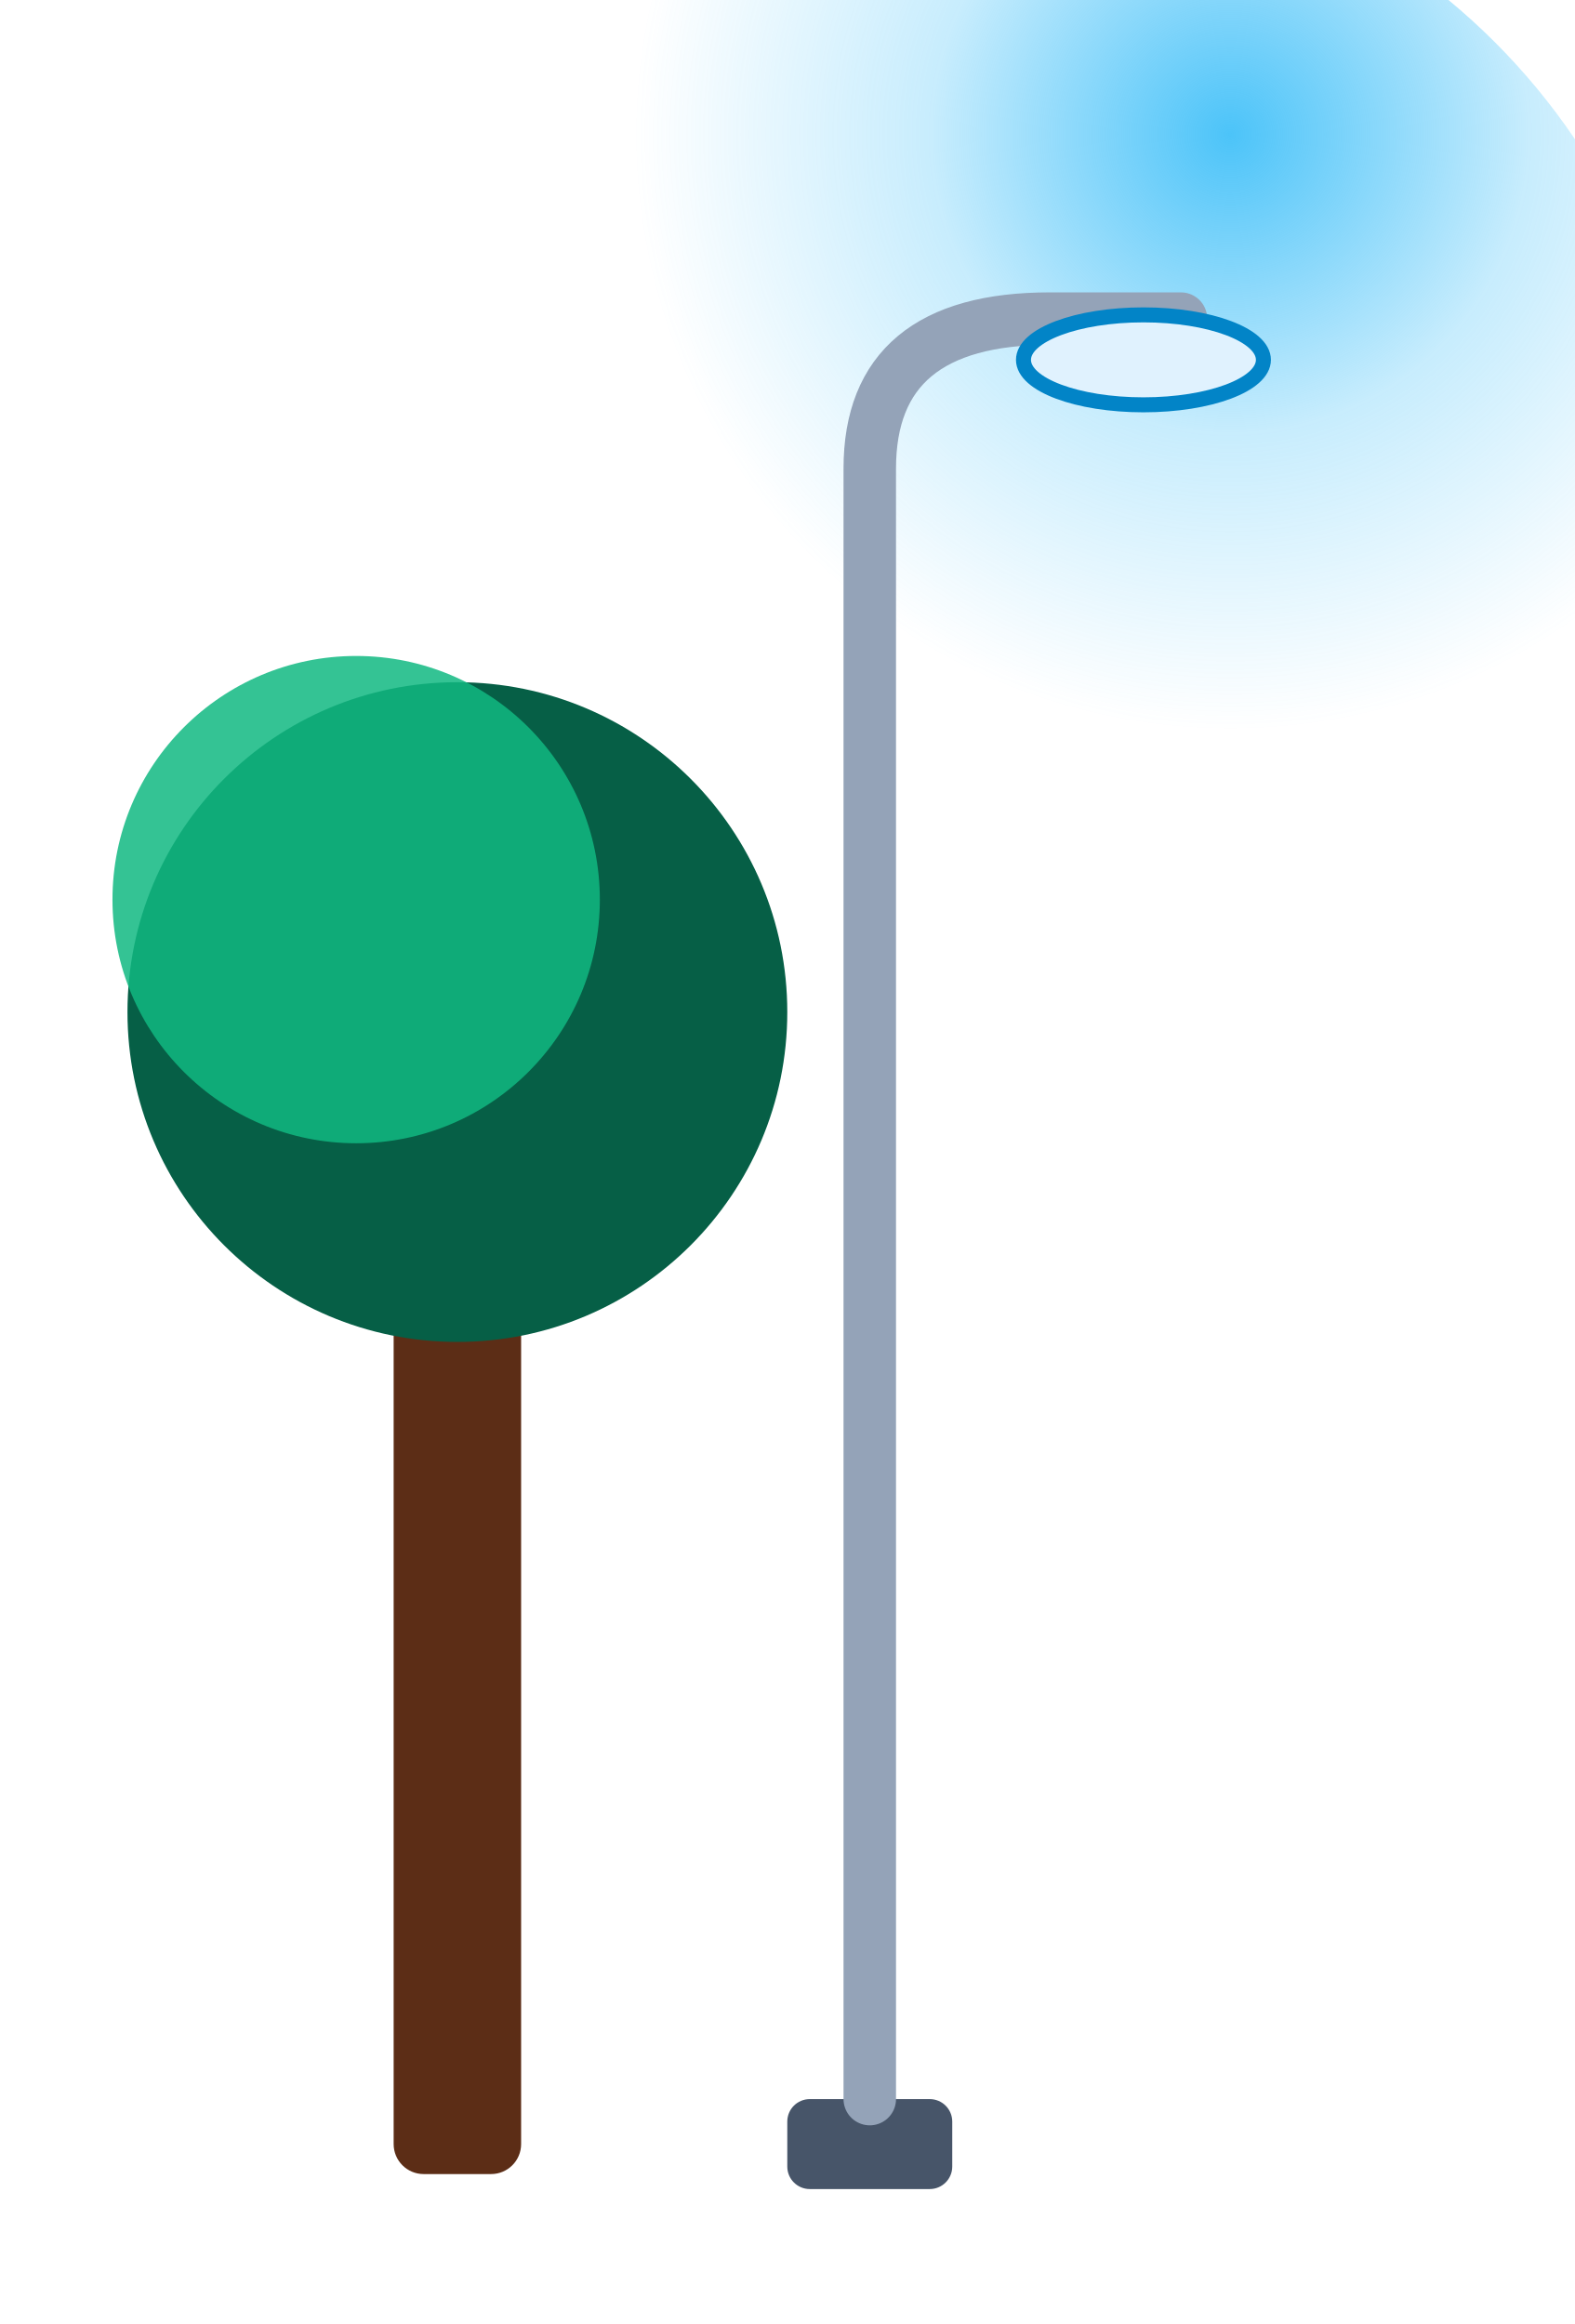
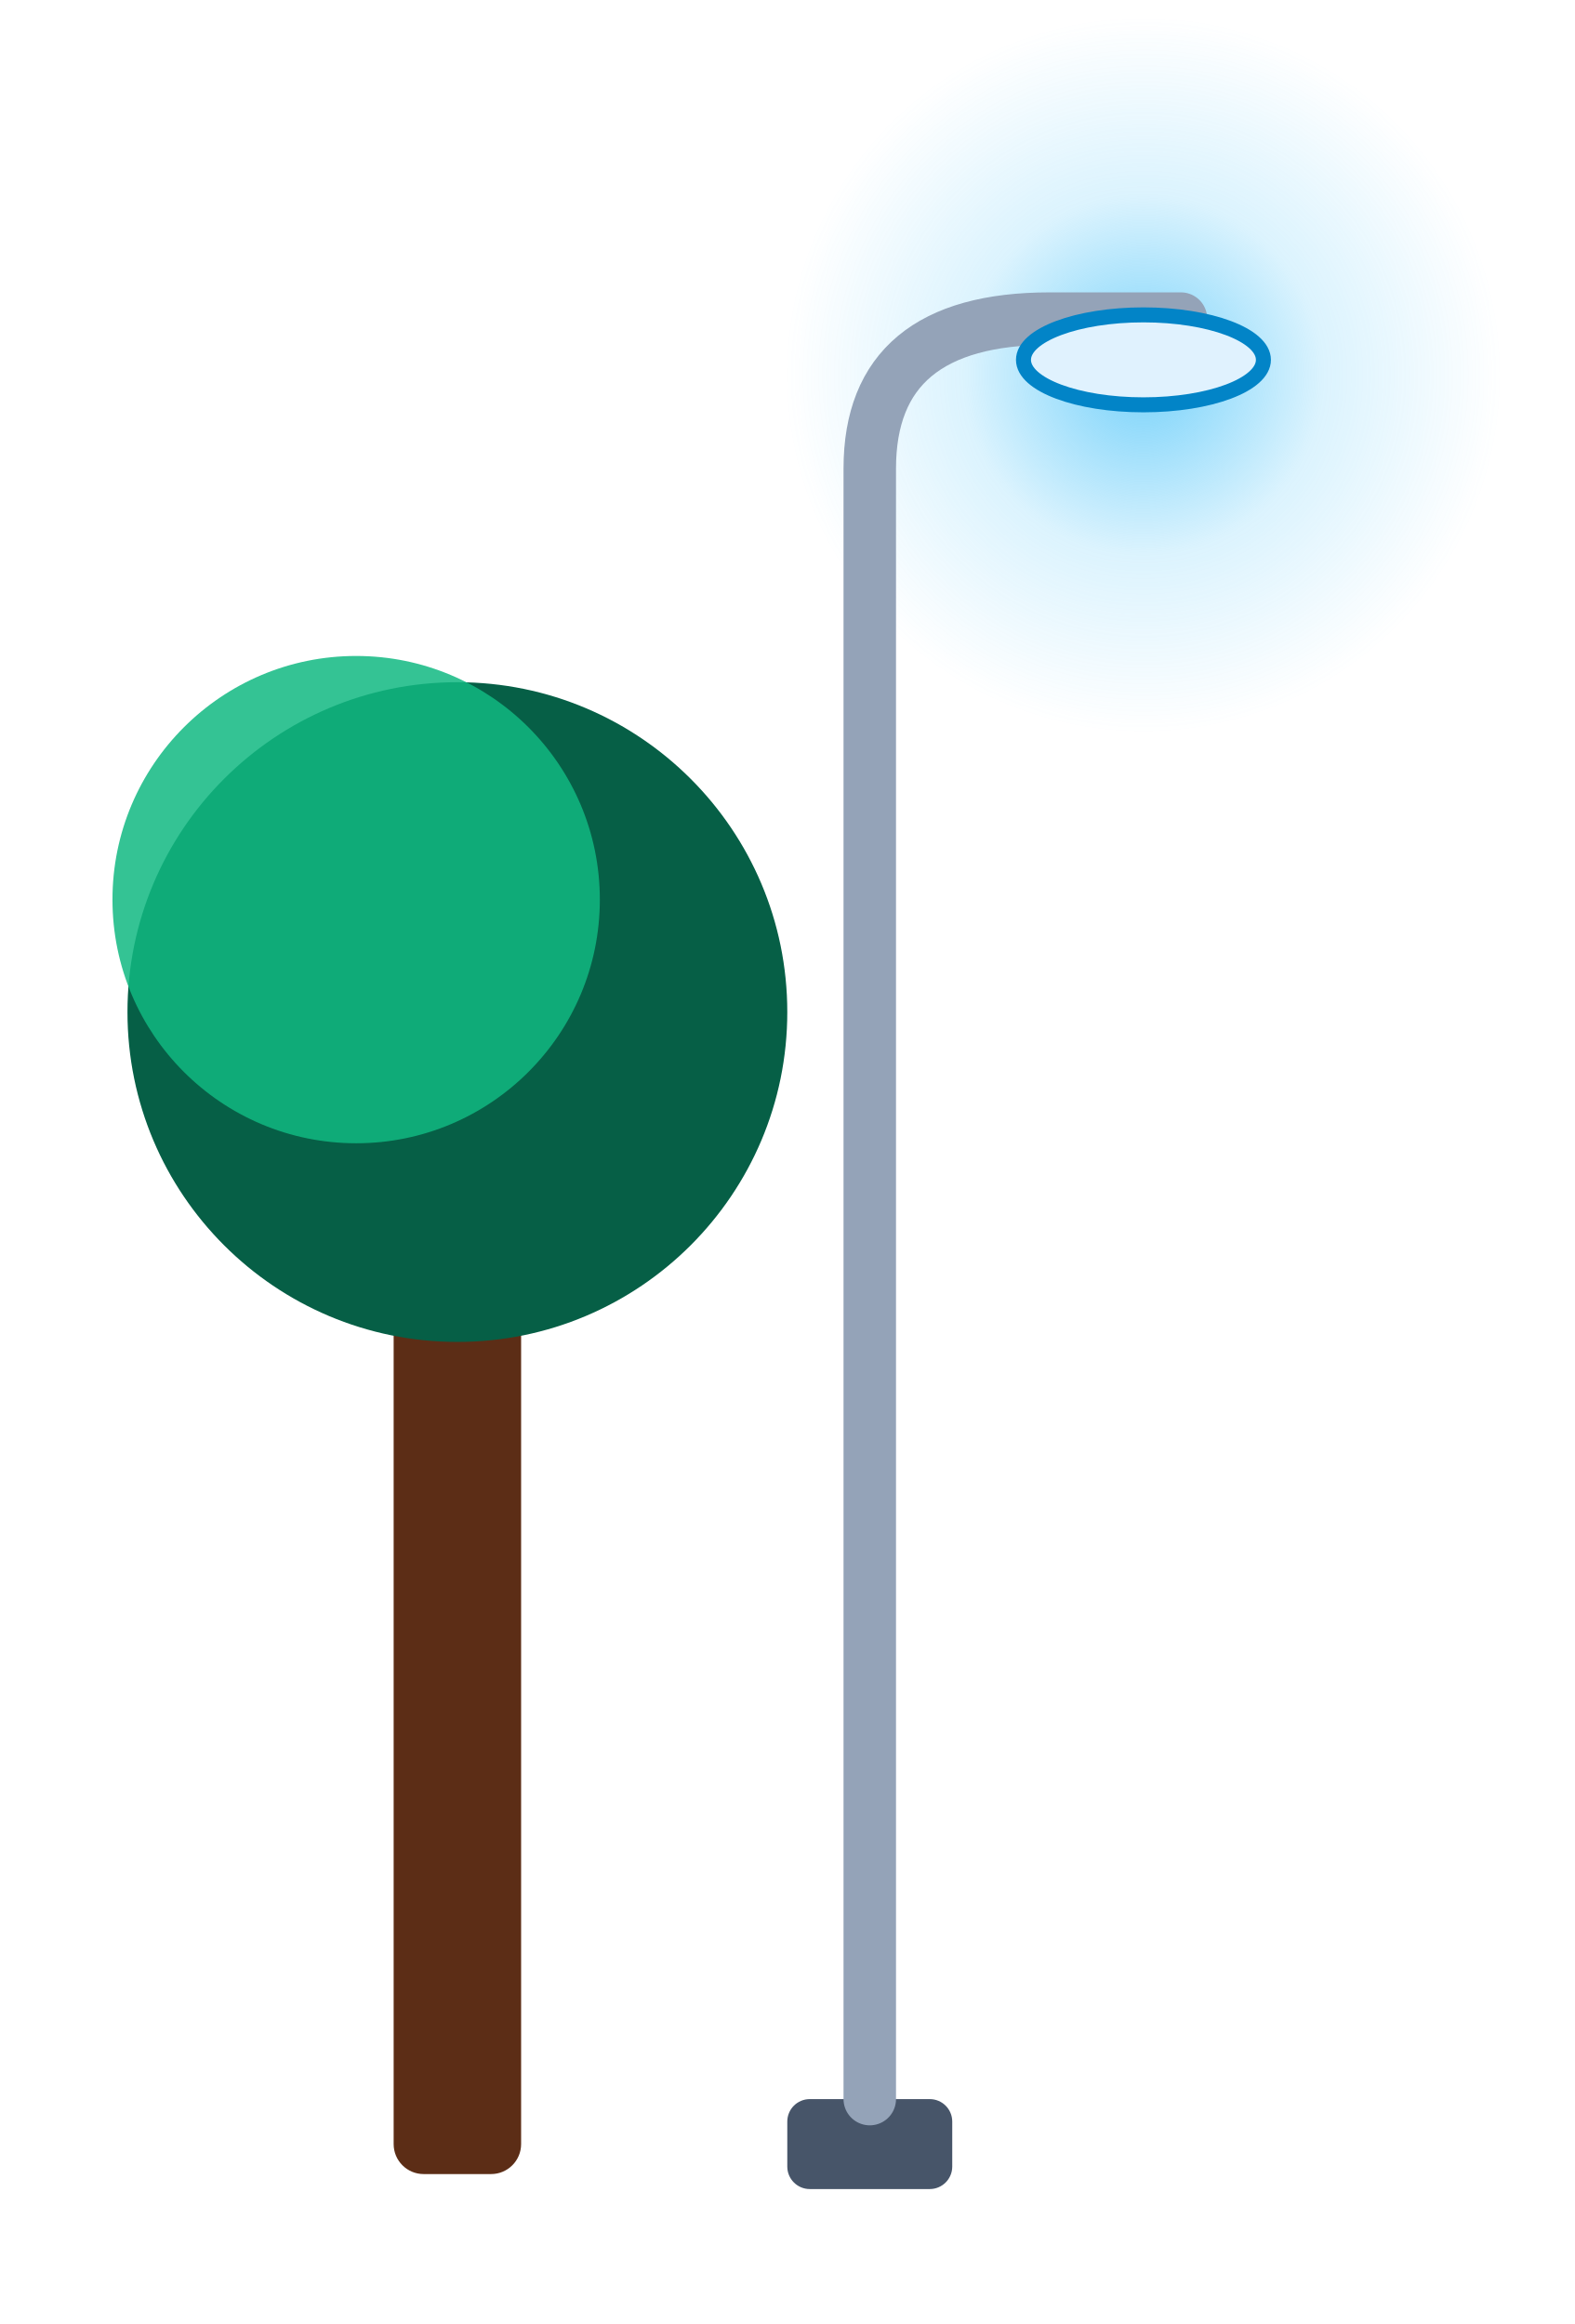
<svg xmlns="http://www.w3.org/2000/svg" viewBox="0 0 420 620" width="420" height="620">
  <defs>
-     <radialGradient id="streetGlow" cx="0.65" cy="0.22" r="0.45">
-       <stop offset="0%" stop-color="#38bdf8" stop-opacity="0.9" />
-       <stop offset="50%" stop-color="#38bdf8" stop-opacity="0.28" />
+     <radialGradient id="streetGlow" cx="0.5" cy="0.5" r="0.5">
+       <stop offset="0%" stop-color="#38bdf8" stop-opacity="0.68" />
+       <stop offset="50%" stop-color="#38bdf8" stop-opacity="0.18" />
      <stop offset="100%" stop-color="#38bdf8" stop-opacity="0" />
    </radialGradient>
  </defs>
-   <circle cx="275" cy="135" r="175" fill="url(#streetGlow)" />
+   <circle cx="305" cy="100" r="96" fill="url(#streetGlow)" />
  <rect x="105" y="340" width="34" height="240" rx="8" fill="#5c2d16" />
  <circle cx="122" cy="270" r="88" fill="#065f46" />
  <circle cx="95" cy="240" r="65" fill="#10b981" opacity="0.85" />
  <rect x="210" y="560" width="44" height="24" rx="6" fill="#475569" />
  <path d="M232,560 L232,125 Q232,85 280,85 L315,85" fill="none" stroke="#94a3b8" stroke-width="14" stroke-linecap="round" />
  <ellipse cx="305" cy="96" rx="32" ry="12" fill="#e0f2fe" stroke="#0284c7" stroke-width="4" />
</svg>
